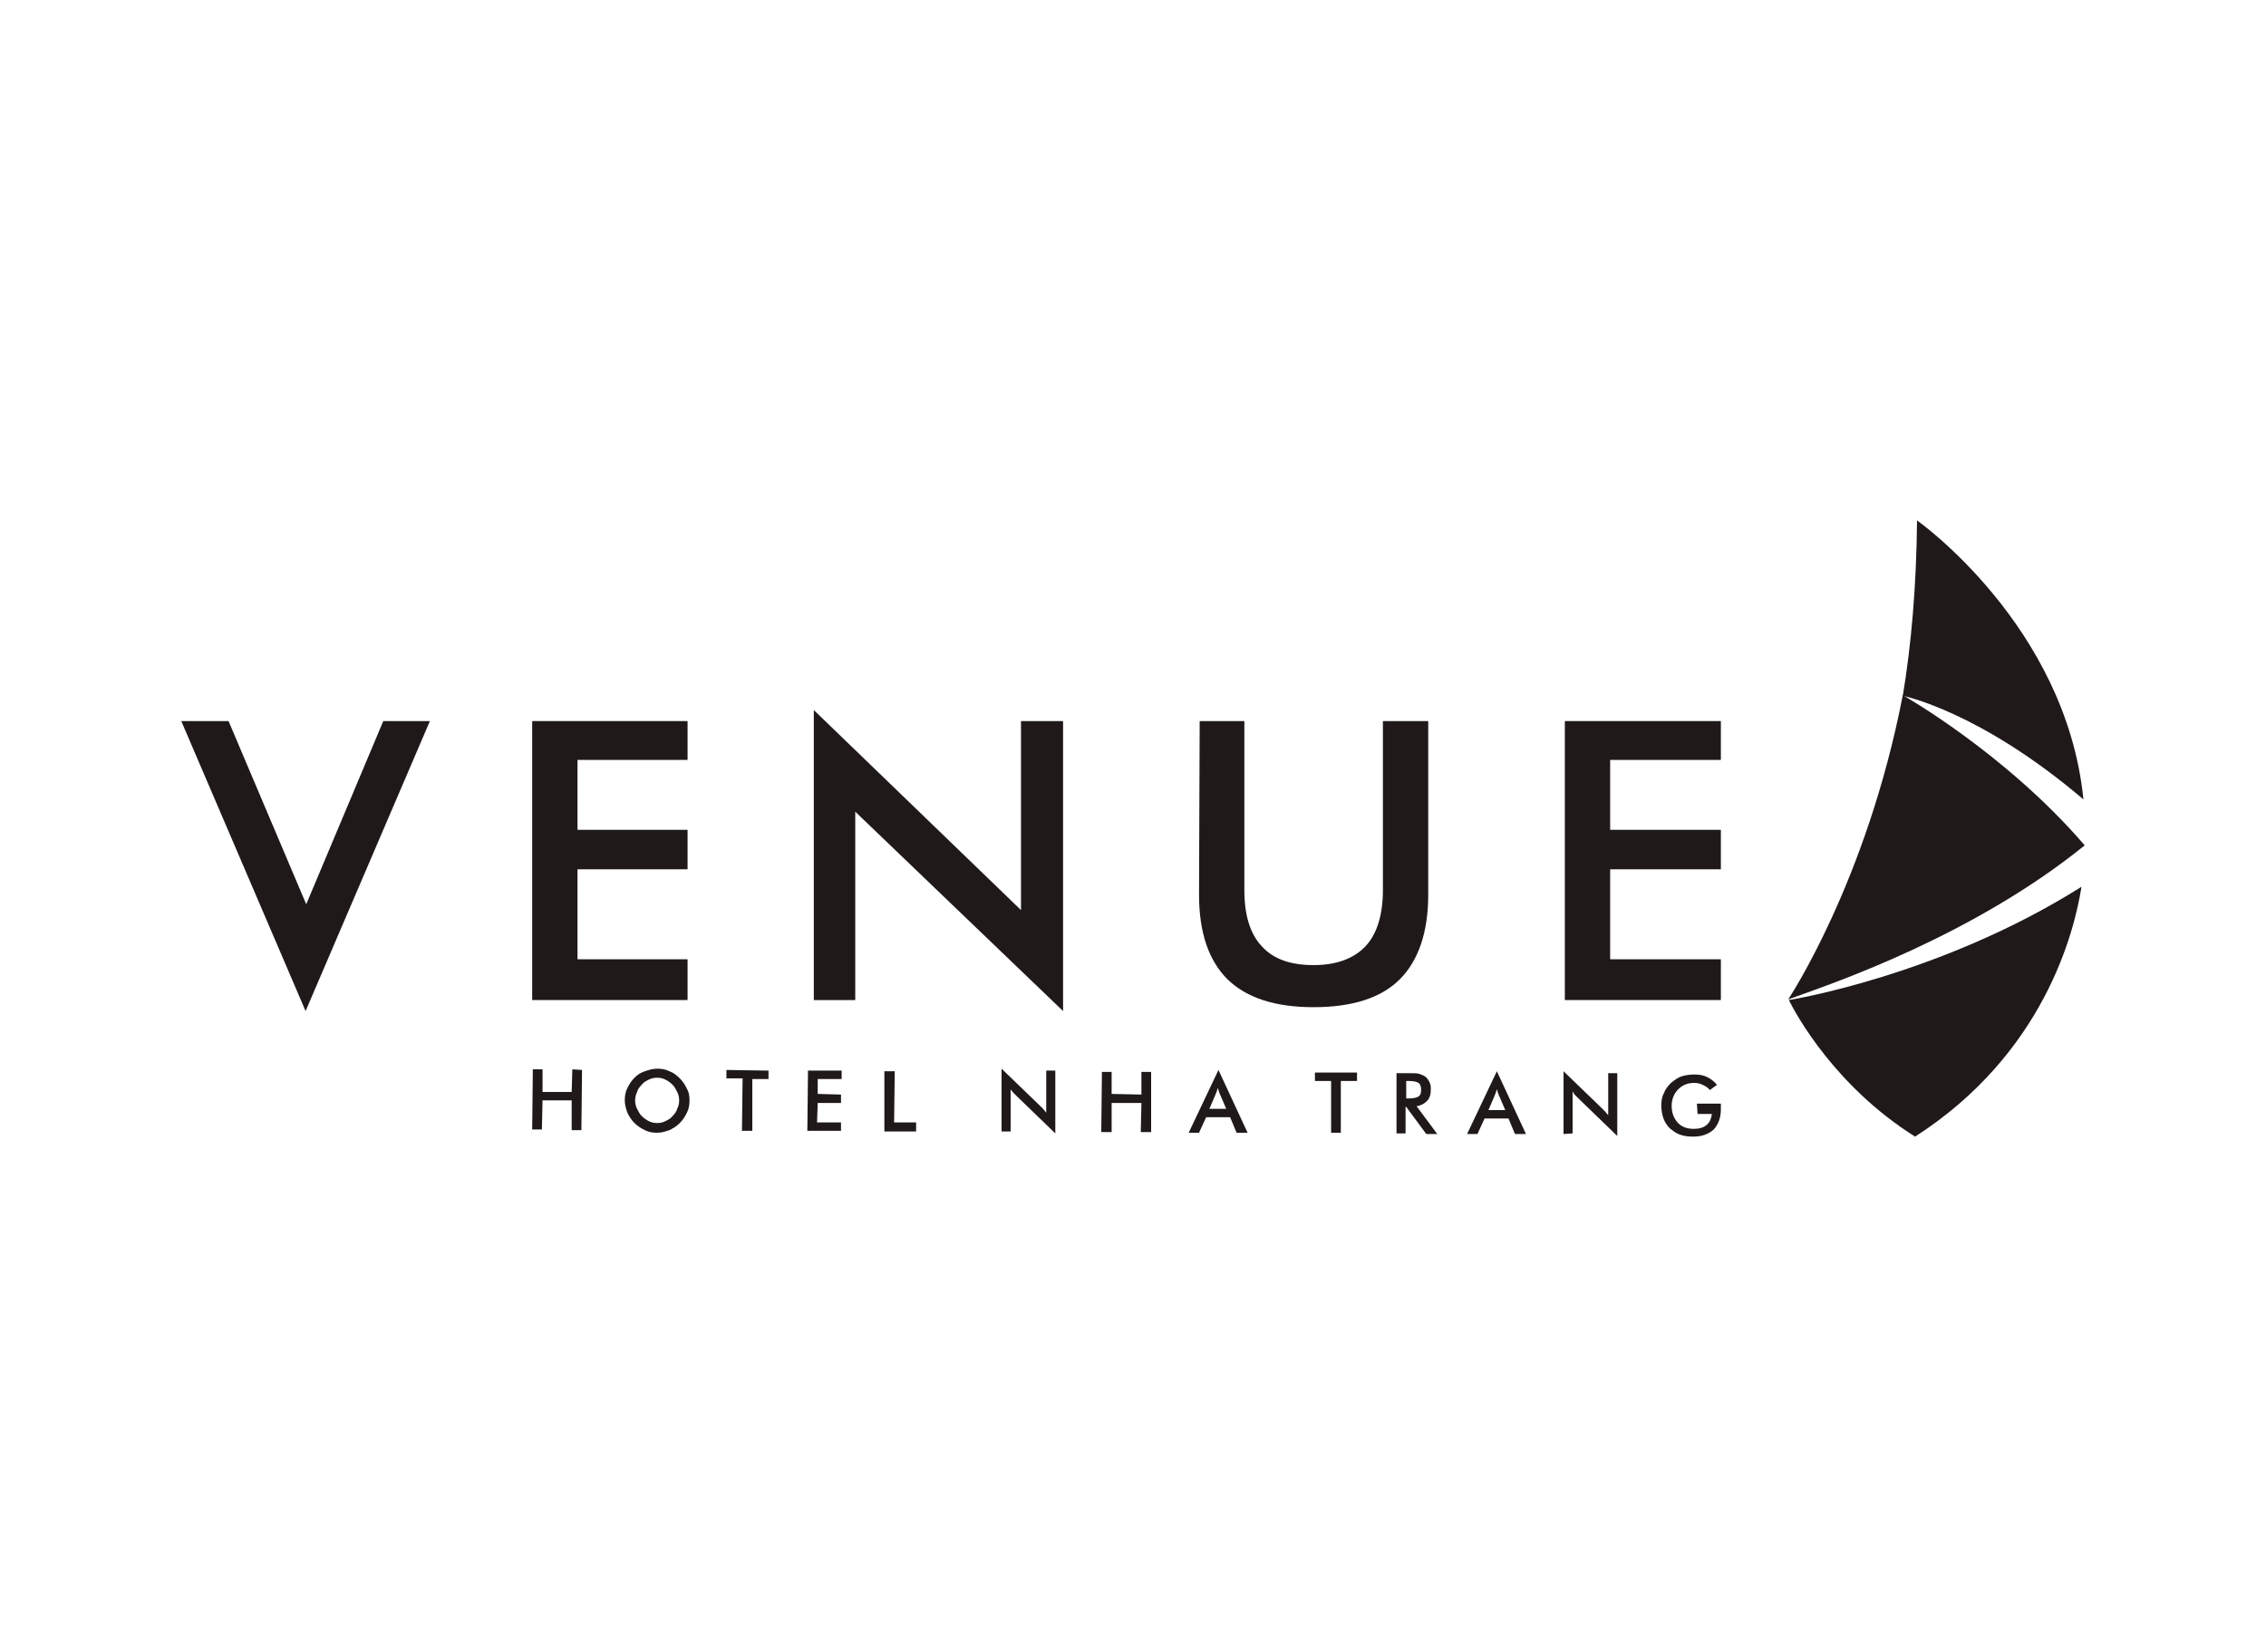
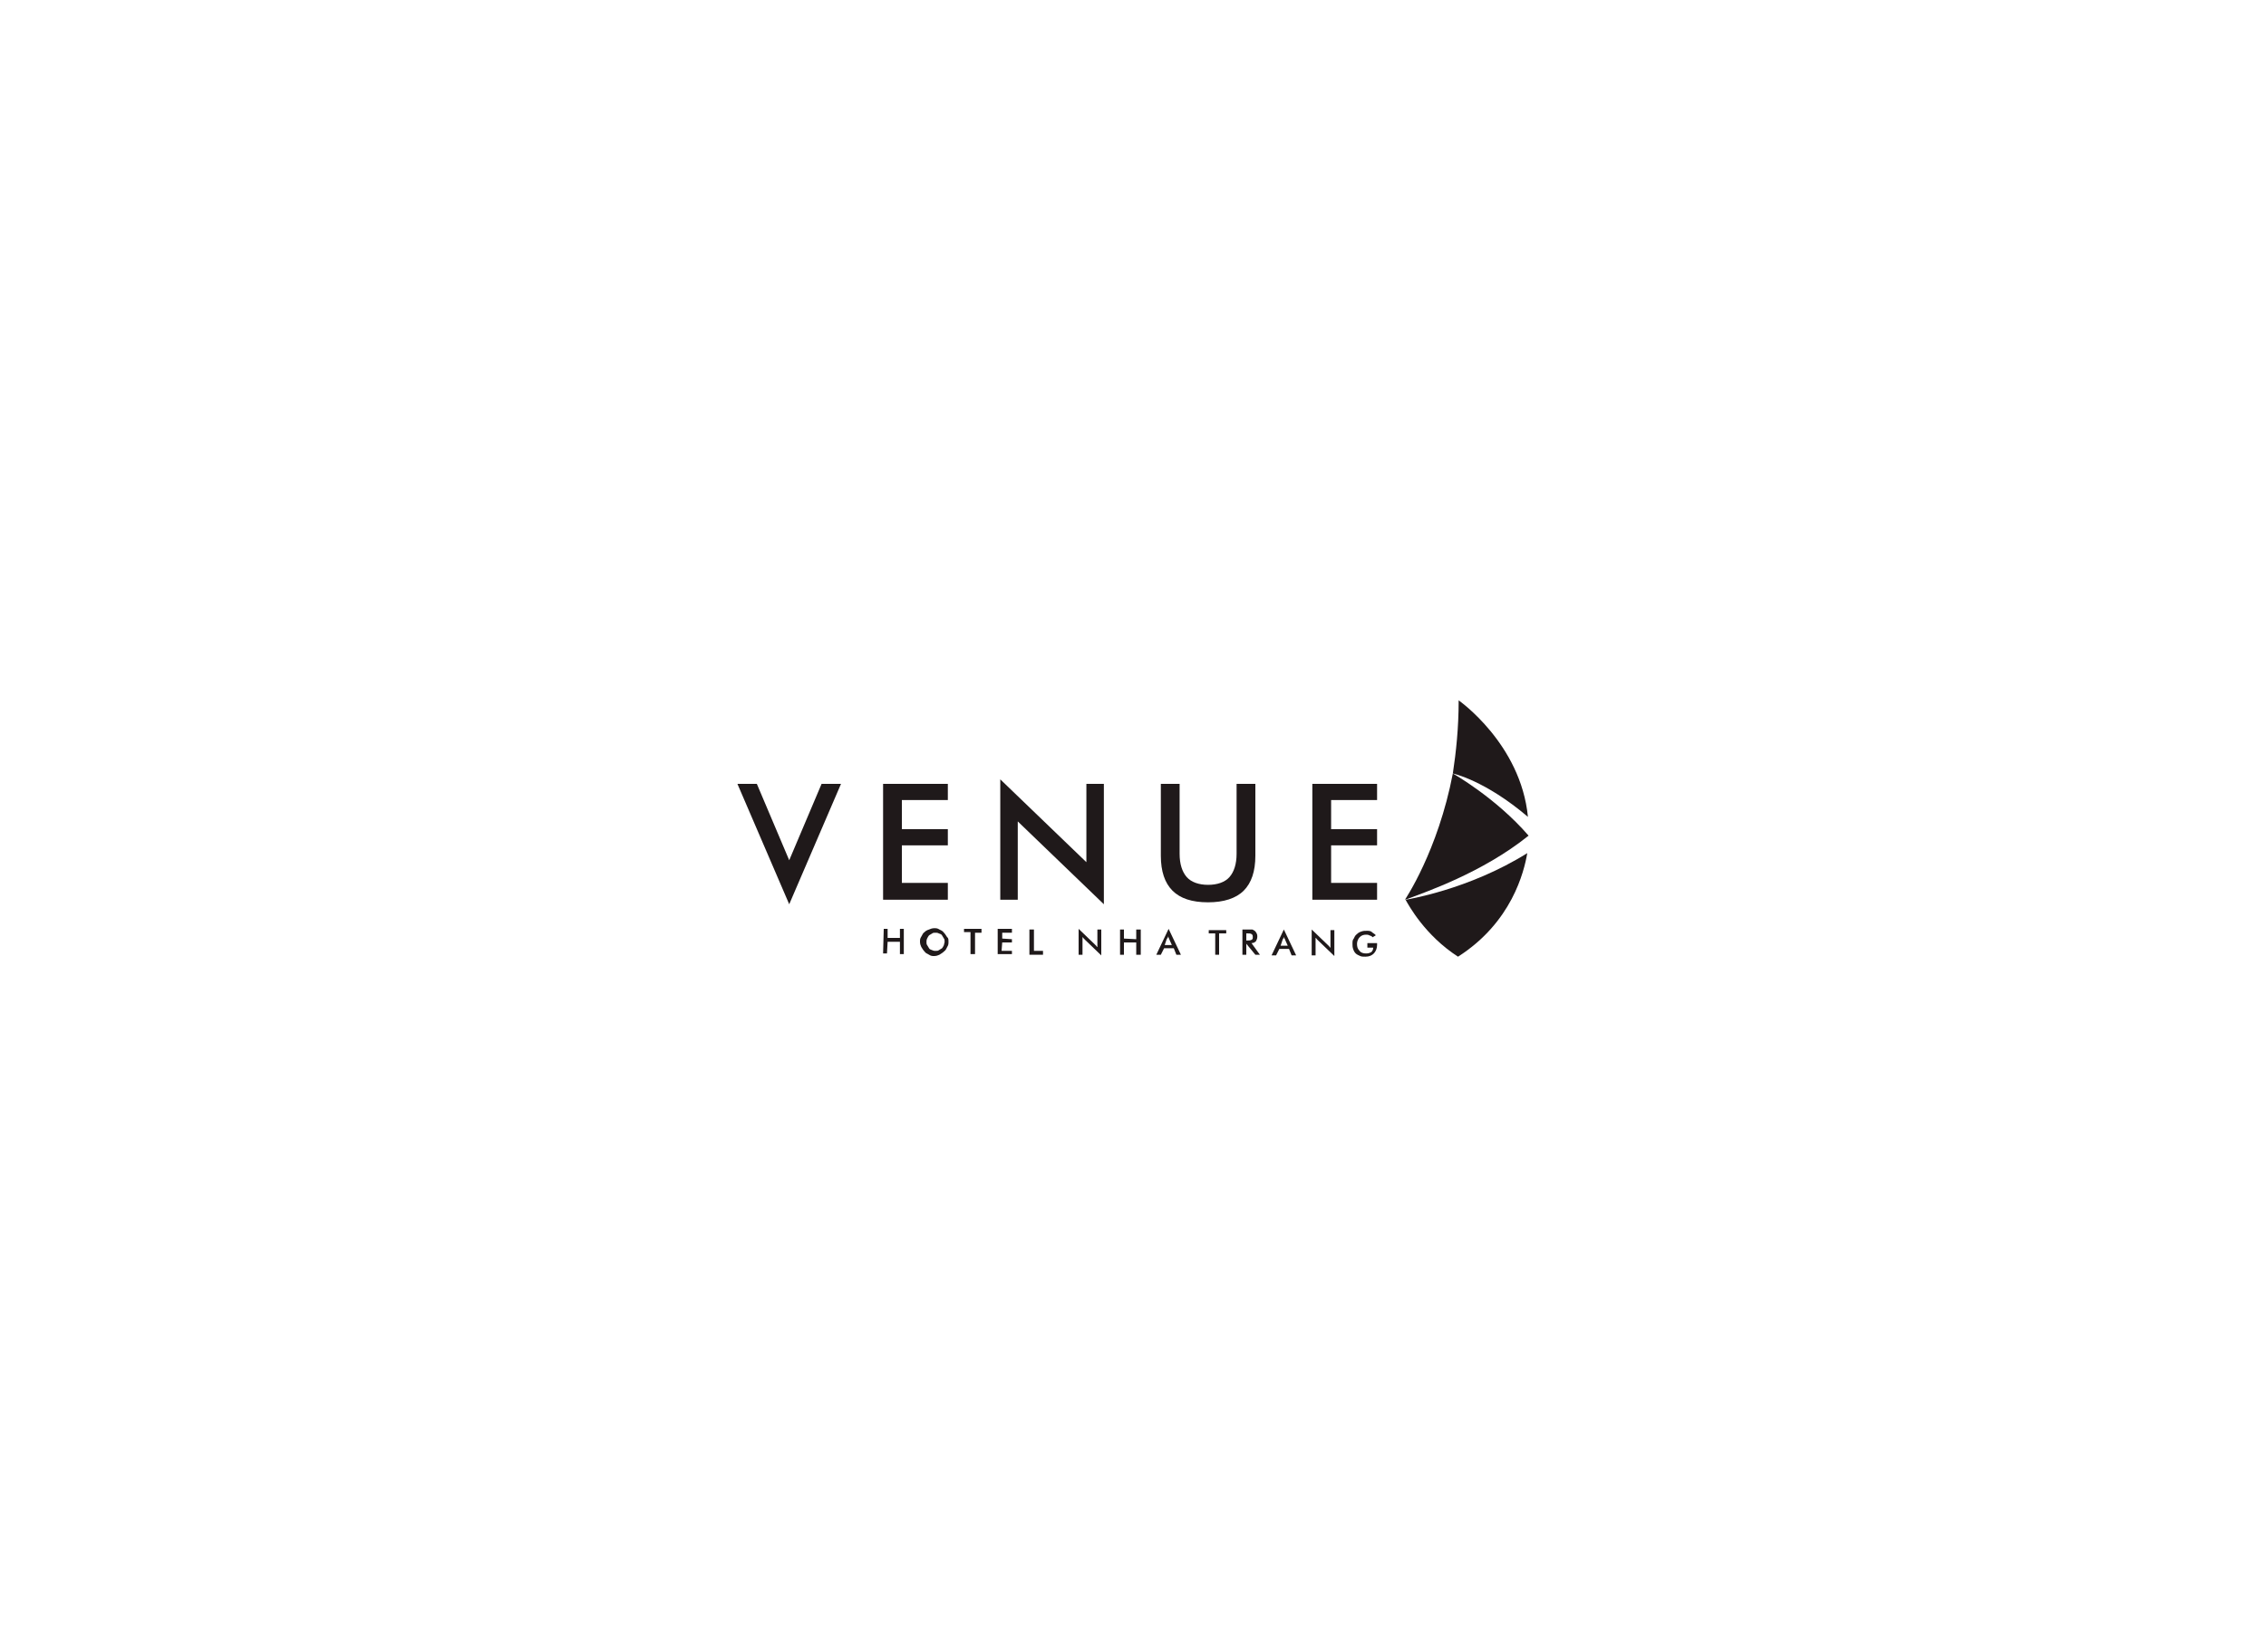
<svg xmlns="http://www.w3.org/2000/svg" version="1.1" id="Layer_1" x="0px" y="0px" viewBox="0 0 350 255.1" style="enable-background:new 0 0 350 255.1;" xml:space="preserve">
  <style type="text/css">
	.st0{fill:#1F191A;}
</style>
  <g>
-     <polygon class="st0" points="82.2,154.5 82.2,111.4 106.2,111.4 106.2,117.4 89.2,117.4 89.2,128.2 106.2,128.2 106.2,134.3    89.2,134.3 89.2,148.2 106.2,148.2 106.2,154.5  " />
-     <path class="st0" d="M185.3,111.4h6.9v26.1c0,3.9,0.9,6.8,2.7,8.7c1.8,2,4.5,2.9,8,2.9c3.5,0,6.2-1,8-2.9c1.8-1.9,2.7-4.9,2.7-8.7   v-26.1h7v26.8c0,5.8-1.5,10.2-4.4,13.1c-2.9,2.9-7.4,4.3-13.3,4.3c-5.9,0-10.3-1.4-13.3-4.3c-2.9-2.9-4.4-7.2-4.4-13.1L185.3,111.4   z" />
-     <polygon class="st0" points="241.7,154.5 241.7,111.4 265.8,111.4 265.8,117.4 248.7,117.4 248.7,128.2 265.8,128.2 265.8,134.3    248.7,134.3 248.7,148.2 265.8,148.2 265.8,154.5  " />
-     <polygon class="st0" points="82.2,174.5 82.3,165.2 83.8,165.2 83.8,168.7 88.3,168.7 88.4,165.2 89.9,165.3 89.8,174.6    88.3,174.6 88.3,170 83.8,170 83.7,174.5  " />
-     <path class="st0" d="M106.5,170c0,0.7-0.1,1.3-0.4,1.9s-0.6,1.1-1.1,1.6c-0.5,0.5-1,0.8-1.6,1.1c-0.6,0.2-1.2,0.4-1.9,0.4   c-0.7,0-1.3-0.1-1.9-0.4c-0.6-0.3-1.1-0.6-1.6-1.1c-0.5-0.5-0.8-1-1.1-1.6c-0.2-0.6-0.4-1.2-0.4-1.9c0-0.7,0.1-1.3,0.4-1.9   c0.3-0.6,0.6-1.1,1.1-1.6c0.5-0.5,1-0.8,1.6-1c0.6-0.2,1.2-0.4,1.9-0.4c0.7,0,1.3,0.1,1.9,0.4c0.6,0.2,1.1,0.6,1.6,1.1   c0.5,0.5,0.8,1,1.1,1.6C106.4,168.7,106.5,169.3,106.5,170 M104.9,170c0-0.5-0.1-0.9-0.3-1.3c-0.2-0.4-0.4-0.8-0.7-1.1   c-0.3-0.3-0.7-0.6-1.1-0.8c-0.4-0.2-0.8-0.3-1.3-0.3c-0.5,0-0.9,0.1-1.3,0.3c-0.4,0.2-0.8,0.4-1.1,0.8c-0.3,0.3-0.6,0.7-0.7,1.1   c-0.2,0.4-0.3,0.9-0.3,1.3c0,0.5,0.1,0.9,0.3,1.3c0.2,0.4,0.4,0.8,0.7,1.1c0.3,0.3,0.7,0.6,1.1,0.8c0.4,0.2,0.8,0.3,1.3,0.3   c0.5,0,0.9-0.1,1.3-0.3c0.4-0.2,0.8-0.4,1.1-0.8c0.3-0.3,0.6-0.7,0.7-1.1C104.8,170.9,104.9,170.5,104.9,170" />
-     <polygon class="st0" points="116.2,166.7 116.2,174.7 114.6,174.7 114.7,166.6 112.2,166.6 112.2,165.3 118.7,165.4 118.7,166.7     " />
-     <polygon class="st0" points="124.7,174.7 124.8,165.4 130,165.4 130,166.7 126.3,166.7 126.3,169 129.9,169.1 129.9,170.4    126.3,170.4 126.2,173.4 129.9,173.4 129.9,174.7  " />
-     <polygon class="st0" points="136.6,174.8 136.6,165.5 138.2,165.5 138.1,173.4 141.5,173.4 141.5,174.8  " />
-     <path class="st0" d="M154.7,174.8l0-9.7l5.9,5.7c0.2,0.2,0.3,0.3,0.5,0.5c0.2,0.2,0.3,0.4,0.5,0.6l0-6.5l1.4,0l0,9.7l-6-5.8   c-0.2-0.2-0.3-0.3-0.5-0.5c-0.2-0.2-0.3-0.4-0.4-0.5l0,6.5L154.7,174.8z" />
-     <polygon class="st0" points="170.1,174.9 170.2,165.6 171.7,165.6 171.7,169 176.3,169.1 176.3,165.6 177.8,165.6 177.8,174.9    176.2,174.9 176.3,170.4 171.7,170.4 171.7,174.9  " />
-     <path class="st0" d="M191,175l-1-2.4l-3.7,0l-1.1,2.4l-1.6,0l4.6-9.7l4.5,9.7L191,175z M186.8,171.3l2.6,0l-0.9-2.1   c-0.1-0.1-0.1-0.3-0.2-0.5c-0.1-0.2-0.1-0.4-0.2-0.6c-0.1,0.2-0.1,0.4-0.2,0.6c-0.1,0.2-0.1,0.3-0.2,0.5L186.8,171.3z" />
-     <polygon class="st0" points="207.1,167 207.1,175 205.6,175 205.6,167 203.1,167 203.1,165.7 209.6,165.7 209.6,167  " />
-     <path class="st0" d="M217.1,170.9l0,4.2l-1.4,0l0-9.3l2.1,0c0.6,0,1.1,0,1.4,0.1c0.3,0.1,0.6,0.2,0.9,0.4c0.3,0.2,0.5,0.5,0.7,0.9   c0.2,0.4,0.2,0.7,0.2,1.2c0,0.7-0.2,1.3-0.6,1.7c-0.4,0.4-0.9,0.7-1.6,0.8l3.2,4.3l-1.7,0l-3.1-4.2H217.1z M217.2,169.7h0.3   c0.8,0,1.3-0.1,1.6-0.3c0.3-0.2,0.4-0.5,0.4-1c0-0.5-0.1-0.9-0.4-1.1c-0.3-0.2-0.8-0.3-1.6-0.3h-0.3L217.2,169.7z" />
-     <path class="st0" d="M234,175.2l-1-2.4l-3.7,0l-1.1,2.4l-1.6,0l4.6-9.7l4.5,9.7L234,175.2z M229.9,171.5l2.6,0l-0.9-2.1   c-0.1-0.1-0.1-0.3-0.2-0.5c-0.1-0.2-0.1-0.4-0.2-0.6c-0.1,0.2-0.1,0.4-0.2,0.6c-0.1,0.2-0.1,0.3-0.2,0.5L229.9,171.5z" />
-     <path class="st0" d="M241.5,175.2l0-9.7l5.9,5.7c0.2,0.2,0.3,0.3,0.5,0.5c0.2,0.2,0.3,0.4,0.5,0.6l0-6.5l1.4,0l0,9.7l-6-5.8   c-0.2-0.2-0.3-0.3-0.5-0.5c-0.2-0.2-0.3-0.4-0.4-0.6l0,6.5L241.5,175.2z" />
-     <path class="st0" d="M262.1,170.5l3.7,0c0,0.1,0,0.2,0,0.3c0,0.3,0,0.5,0,0.6c0,1.3-0.4,2.3-1.1,3.1c-0.8,0.7-1.8,1.1-3.2,1.1   c-0.8,0-1.4-0.1-2-0.3c-0.6-0.2-1.1-0.6-1.6-1c-0.4-0.4-0.8-1-1-1.6c-0.2-0.6-0.3-1.3-0.3-1.9c0-0.7,0.1-1.4,0.4-1.9   c0.2-0.6,0.6-1.1,1.1-1.6c0.5-0.4,1-0.8,1.6-1c0.6-0.2,1.3-0.3,2-0.3c0.7,0,1.4,0.1,2,0.4c0.6,0.3,1.1,0.7,1.5,1.2l-1.1,0.8   c-0.3-0.4-0.7-0.6-1.1-0.8c-0.4-0.2-0.8-0.3-1.3-0.3c-1,0-1.8,0.3-2.5,1c-0.6,0.6-1,1.5-1,2.5c0,1.1,0.3,1.9,0.9,2.6   c0.6,0.7,1.5,1,2.5,1c0.9,0,1.5-0.2,2-0.6c0.5-0.4,0.7-1,0.8-1.6l0-0.1l-2.2,0L262.1,170.5z" />
-     <polygon class="st0" points="157.7,111.4 157.7,140.6 125.7,109.7 125.7,154.5 132.1,154.5 132.1,125.4 164.2,156.2 164.2,111.4     " />
-     <polygon class="st0" points="59.2,111.4 47.3,139.7 35.3,111.4 28,111.4 47.2,156.2 66.4,111.4  " />
-     <path class="st0" d="M322,130.6c-12.3-14.3-28.1-23.2-28.1-23.2c-5.6,28.9-17.7,47-17.7,47c0.5-0.2,0.9-0.3,1.4-0.5   C283.1,151.9,304.7,144.6,322,130.6" />
-     <path class="st0" d="M276.3,154.5c1.1,2.2,7.1,13.3,19.5,21.1c19.9-12.8,24.6-31.6,25.7-38.6C299.6,150.8,276.3,154.5,276.3,154.5" />
-     <path class="st0" d="M296.1,80.4c-0.1,10.3-0.9,19.3-2.2,27.1c0,0,11.8,2.3,27.9,16C319.1,96.6,296.1,80.4,296.1,80.4" />
+     <polygon class="st0" points="136.4,139 136.4,121.1 146.4,121.1 146.4,123.6 139.3,123.6 139.3,128.1 146.4,128.1 146.4,130.6    139.3,130.6 139.3,136.4 146.4,136.4 146.4,139  " />
+     <path class="st0" d="M179.3,121.1h2.9v10.8c0,1.6,0.4,2.8,1.1,3.6c0.7,0.8,1.9,1.2,3.3,1.2s2.6-0.4,3.3-1.2c0.7-0.8,1.1-2,1.1-3.6   v-10.8h2.9v11.1c0,2.4-0.6,4.2-1.8,5.4s-3.1,1.8-5.5,1.8c-2.5,0-4.3-0.6-5.5-1.8c-1.2-1.2-1.8-3-1.8-5.4L179.3,121.1z" />
+     <polygon class="st0" points="202.7,139 202.7,121.1 212.7,121.1 212.7,123.6 205.6,123.6 205.6,128.1 212.7,128.1 212.7,130.6    205.6,130.6 205.6,136.4 212.7,136.4 212.7,139  " />
+     <polygon class="st0" points="136.4,147.3 136.5,143.5 137.1,143.5 137.1,144.9 139,144.9 139,143.5 139.6,143.5 139.6,147.4    139,147.4 139,145.5 137.1,145.5 137,147.3  " />
+     <path class="st0" d="M146.5,145.5c0,0.3,0,0.5-0.2,0.8c-0.1,0.2-0.2,0.5-0.5,0.7c-0.2,0.2-0.4,0.3-0.7,0.5   c-0.2,0.1-0.5,0.2-0.8,0.2c-0.3,0-0.5,0-0.8-0.2s-0.5-0.2-0.7-0.5c-0.2-0.2-0.3-0.4-0.5-0.7c-0.1-0.2-0.2-0.5-0.2-0.8   s0-0.5,0.2-0.8s0.2-0.5,0.5-0.7c0.2-0.2,0.4-0.3,0.7-0.4c0.2-0.1,0.5-0.2,0.8-0.2c0.3,0,0.5,0,0.8,0.2c0.2,0.1,0.5,0.2,0.7,0.5   c0.2,0.2,0.3,0.4,0.5,0.7C146.5,144.9,146.5,145.2,146.5,145.5 M145.9,145.5c0-0.2,0-0.4-0.1-0.5c-0.1-0.2-0.2-0.3-0.3-0.5   s-0.3-0.2-0.5-0.3c-0.2-0.1-0.3-0.1-0.5-0.1c-0.2,0-0.4,0-0.5,0.1c-0.2,0.1-0.3,0.2-0.5,0.3c-0.1,0.1-0.2,0.3-0.3,0.5   c-0.1,0.2-0.1,0.4-0.1,0.5c0,0.2,0,0.4,0.1,0.5c0.1,0.2,0.2,0.3,0.3,0.5s0.3,0.2,0.5,0.3c0.2,0.1,0.3,0.1,0.5,0.1   c0.2,0,0.4,0,0.5-0.1c0.2-0.1,0.3-0.2,0.5-0.3c0.1-0.1,0.2-0.3,0.3-0.5C145.8,145.8,145.9,145.7,145.9,145.5" />
+     <polygon class="st0" points="150.6,144.1 150.6,147.4 149.9,147.4 149.9,144 148.9,144 148.9,143.5 151.6,143.5 151.6,144.1  " />
+     <polygon class="st0" points="154.1,147.4 154.1,143.5 156.3,143.5 156.3,144.1 154.8,144.1 154.8,145 156.3,145.1 156.3,145.6    154.8,145.6 154.7,146.9 156.3,146.9 156.3,147.4  " />
+     <polygon class="st0" points="159,147.5 159,143.6 159.7,143.6 159.7,146.9 161.1,146.9 161.1,147.5  " />
+     <path class="st0" d="M166.6,147.5v-4l2.5,2.4c0.1,0.1,0.1,0.1,0.2,0.2c0.1,0.1,0.1,0.2,0.2,0.2v-2.7h0.6v4l-2.5-2.4   c-0.1-0.1-0.1-0.1-0.2-0.2c-0.1-0.1-0.1-0.2-0.2-0.2v2.7H166.6z" />
+     <polygon class="st0" points="173,147.5 173,143.6 173.6,143.6 173.6,145 175.5,145.1 175.5,143.6 176.2,143.6 176.2,147.5    175.5,147.5 175.5,145.6 173.6,145.6 173.6,147.5  " />
+     <path class="st0" d="M181.7,147.5l-0.4-1h-1.5l-0.5,1h-0.7l1.9-4l1.9,4H181.7z M179.9,146h1.1l-0.4-0.9c0,0,0-0.1-0.1-0.2   c0-0.1,0-0.2-0.1-0.2c0,0.1,0,0.2-0.1,0.2c0,0.1,0,0.1-0.1,0.2L179.9,146z" />
+     <polygon class="st0" points="188.3,144.2 188.3,147.5 187.7,147.5 187.7,144.2 186.7,144.2 186.7,143.7 189.4,143.7 189.4,144.2     " />
+     <path class="st0" d="M192.5,145.8v1.7h-0.6v-3.9h0.9c0.2,0,0.5,0,0.6,0c0.1,0,0.2,0.1,0.4,0.2c0.1,0.1,0.2,0.2,0.3,0.4   c0.1,0.2,0.1,0.3,0.1,0.5c0,0.3-0.1,0.5-0.2,0.7c-0.2,0.2-0.4,0.3-0.7,0.3l1.3,1.8h-0.7L192.5,145.8L192.5,145.8L192.5,145.8z    M192.5,145.3h0.1c0.3,0,0.5,0,0.7-0.1s0.2-0.2,0.2-0.4c0-0.2,0-0.4-0.2-0.5s-0.3-0.1-0.7-0.1h-0.1V145.3z" />
+     <path class="st0" d="M199.5,147.6l-0.4-1h-1.5l-0.5,1h-0.7l1.9-4l1.9,4H199.5z M197.8,146.1h1.1l-0.4-0.9c0,0,0-0.1-0.1-0.2   c0-0.1,0-0.2-0.1-0.2c0,0.1,0,0.2-0.1,0.2s0,0.1-0.1,0.2L197.8,146.1z" />
+     <path class="st0" d="M202.6,147.6v-4l2.5,2.4c0.1,0.1,0.1,0.1,0.2,0.2c0.1,0.1,0.1,0.2,0.2,0.2v-2.7h0.6v4l-2.5-2.4   c-0.1-0.1-0.1-0.1-0.2-0.2c-0.1-0.1-0.1-0.2-0.2-0.2v2.7L202.6,147.6z" />
+     <path class="st0" d="M211.2,145.7h1.5c0,0,0,0.1,0,0.1c0,0.1,0,0.2,0,0.2c0,0.5-0.2,1-0.5,1.3c-0.3,0.3-0.7,0.5-1.3,0.5   c-0.3,0-0.6,0-0.8-0.1c-0.2-0.1-0.5-0.2-0.7-0.4c-0.2-0.2-0.3-0.4-0.4-0.7s-0.1-0.5-0.1-0.8c0-0.3,0-0.6,0.2-0.8   c0.1-0.2,0.2-0.5,0.5-0.7c0.2-0.2,0.4-0.3,0.7-0.4s0.5-0.1,0.8-0.1s0.6,0,0.8,0.2s0.5,0.3,0.6,0.5l-0.5,0.3   c-0.1-0.2-0.3-0.2-0.5-0.3c-0.2-0.1-0.3-0.1-0.5-0.1c-0.4,0-0.7,0.1-1,0.4c-0.2,0.2-0.4,0.6-0.4,1c0,0.5,0.1,0.8,0.4,1.1   c0.2,0.3,0.6,0.4,1,0.4c0.4,0,0.6-0.1,0.8-0.2c0.2-0.2,0.3-0.4,0.3-0.7v0h-0.9L211.2,145.7z" />
+     <polygon class="st0" points="167.8,121.1 167.8,133.2 154.5,120.4 154.5,139 157.2,139 157.2,126.9 170.5,139.7 170.5,121.1  " />
+     <polygon class="st0" points="126.9,121.1 121.9,132.9 116.9,121.1 113.9,121.1 121.9,139.7 129.9,121.1  " />
+     <path class="st0" d="M236.1,129.1c-5.1-5.9-11.7-9.6-11.7-9.6c-2.3,12-7.4,19.5-7.4,19.5c0.2-0.1,0.4-0.1,0.6-0.2   C219.9,137.9,228.9,134.9,236.1,129.1" />
+     <path class="st0" d="M217.1,139c0.5,0.9,3,5.5,8.1,8.8c8.3-5.3,10.2-13.1,10.7-16C226.8,137.5,217.1,139,217.1,139" />
+     <path class="st0" d="M225.3,108.2c0,4.3-0.4,8-0.9,11.3c0,0,4.9,1,11.6,6.7C234.9,114.9,225.3,108.2,225.3,108.2" />
  </g>
</svg>
